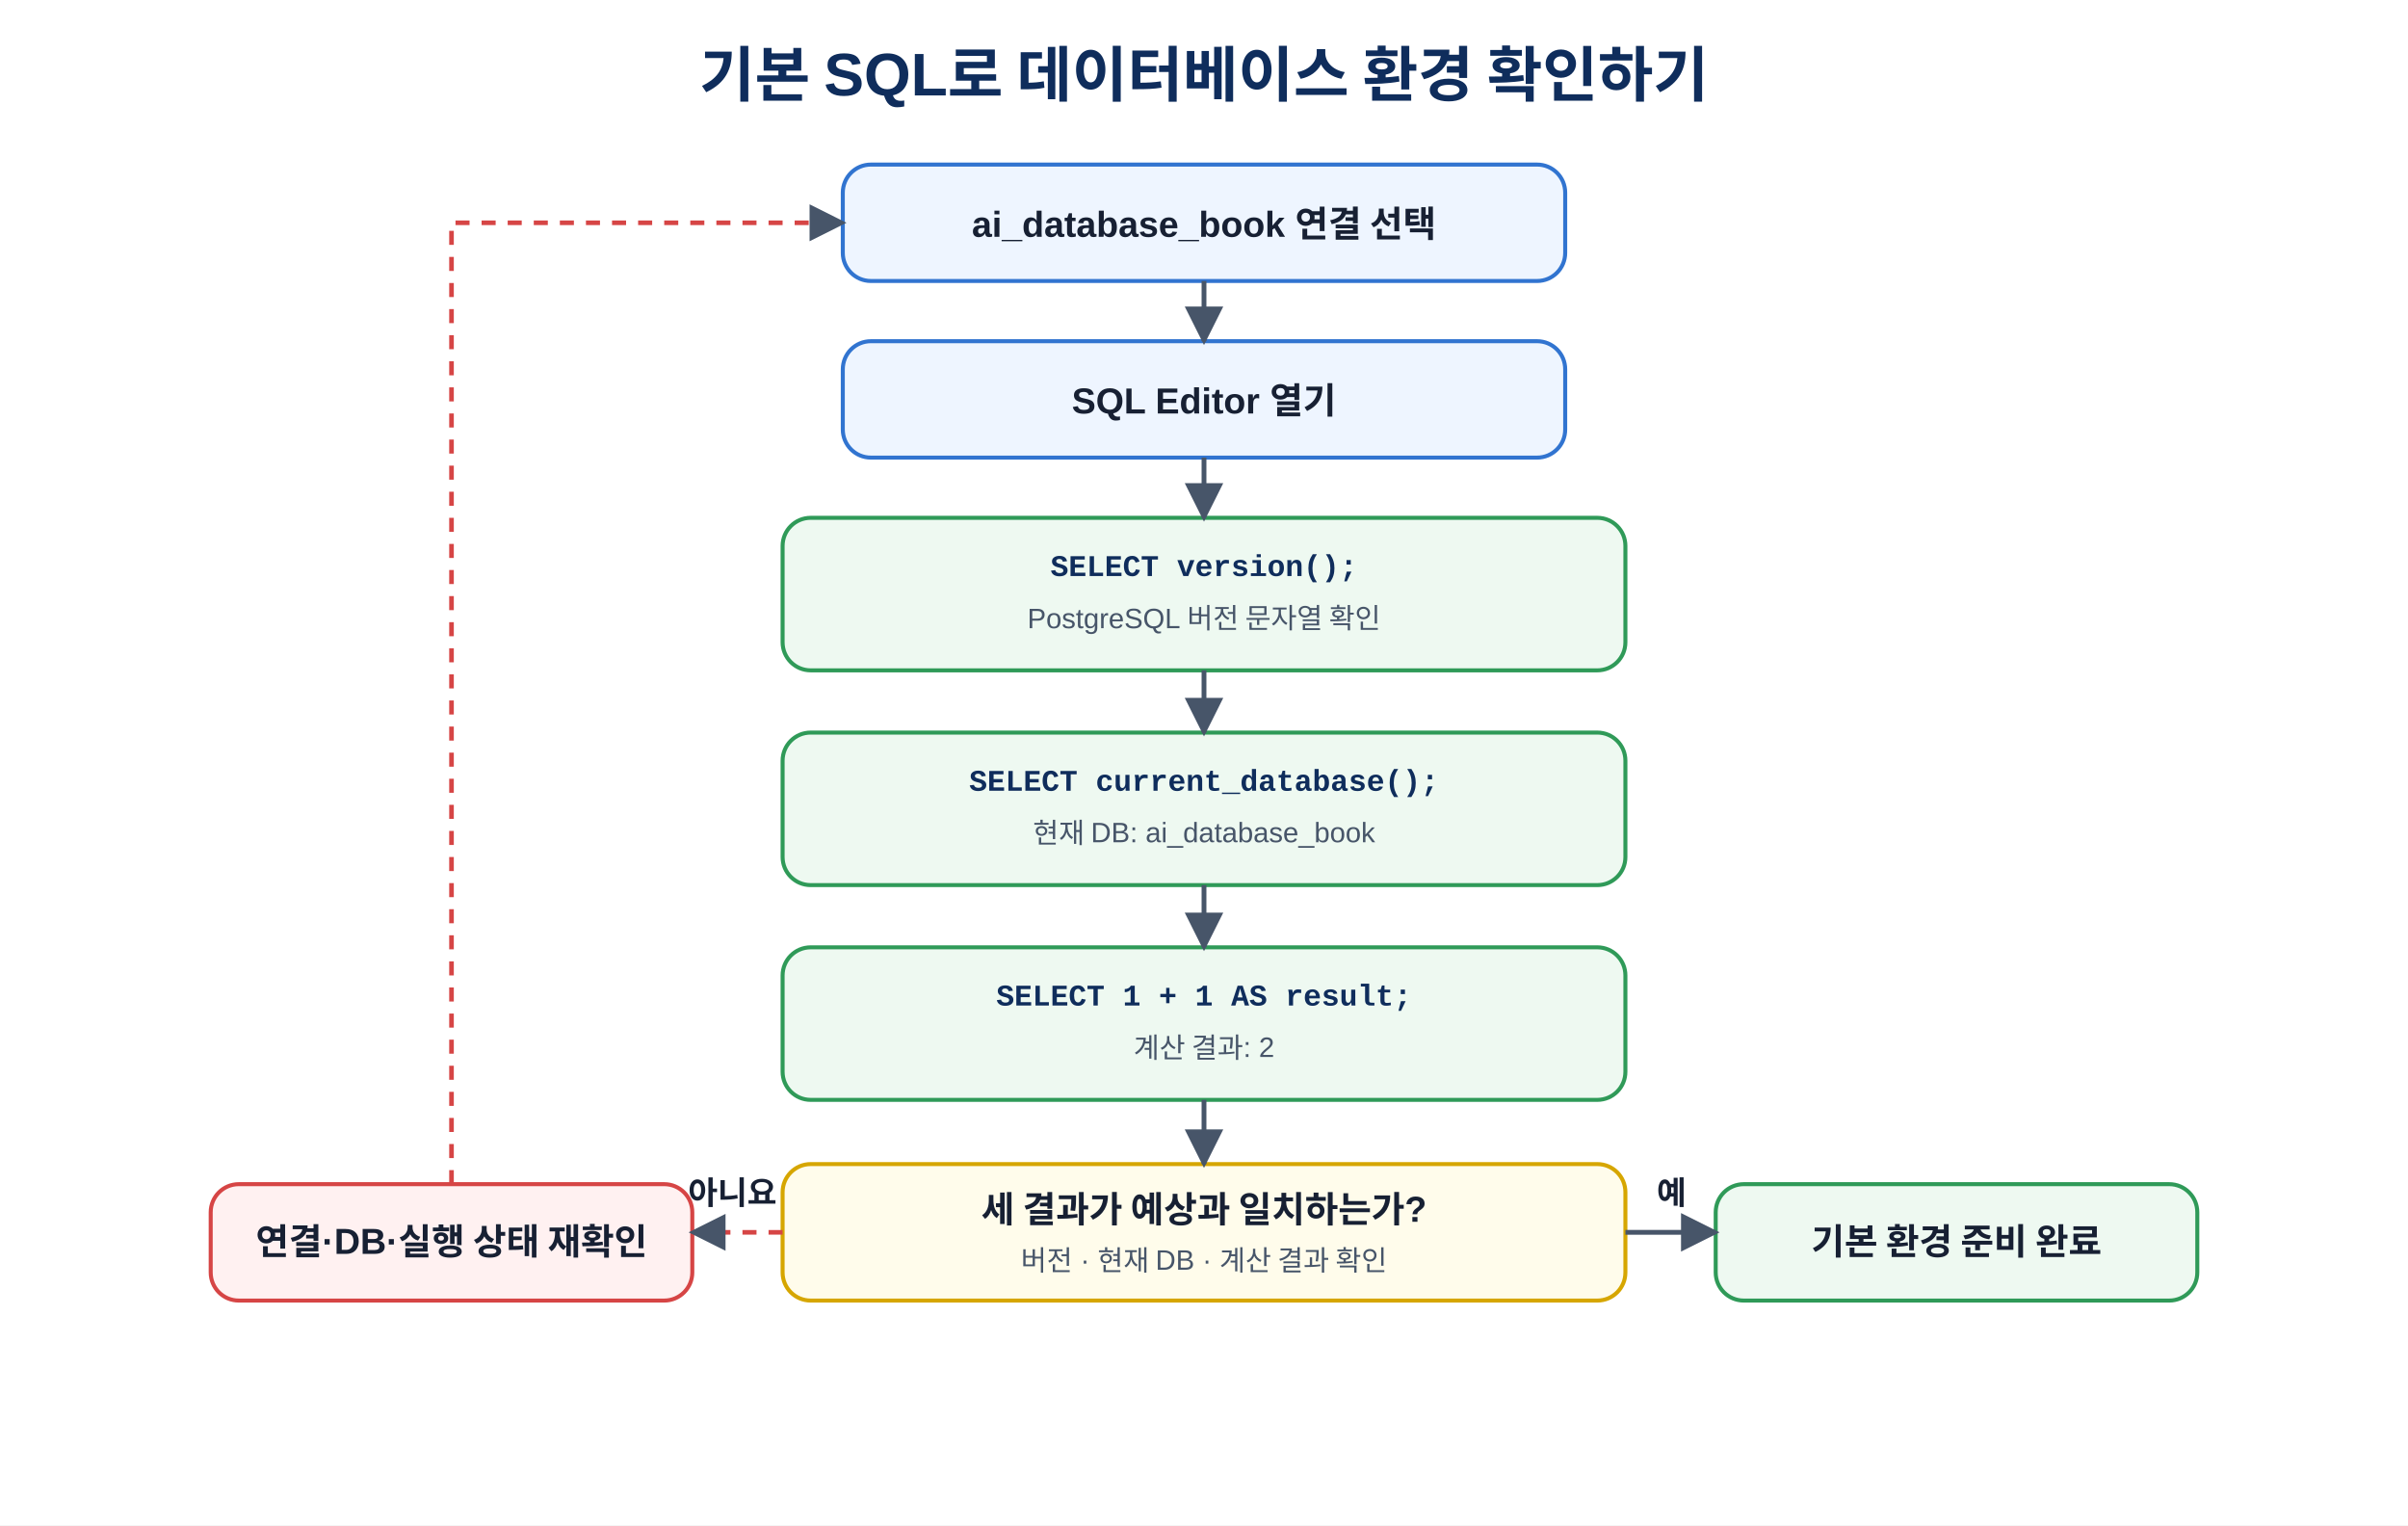
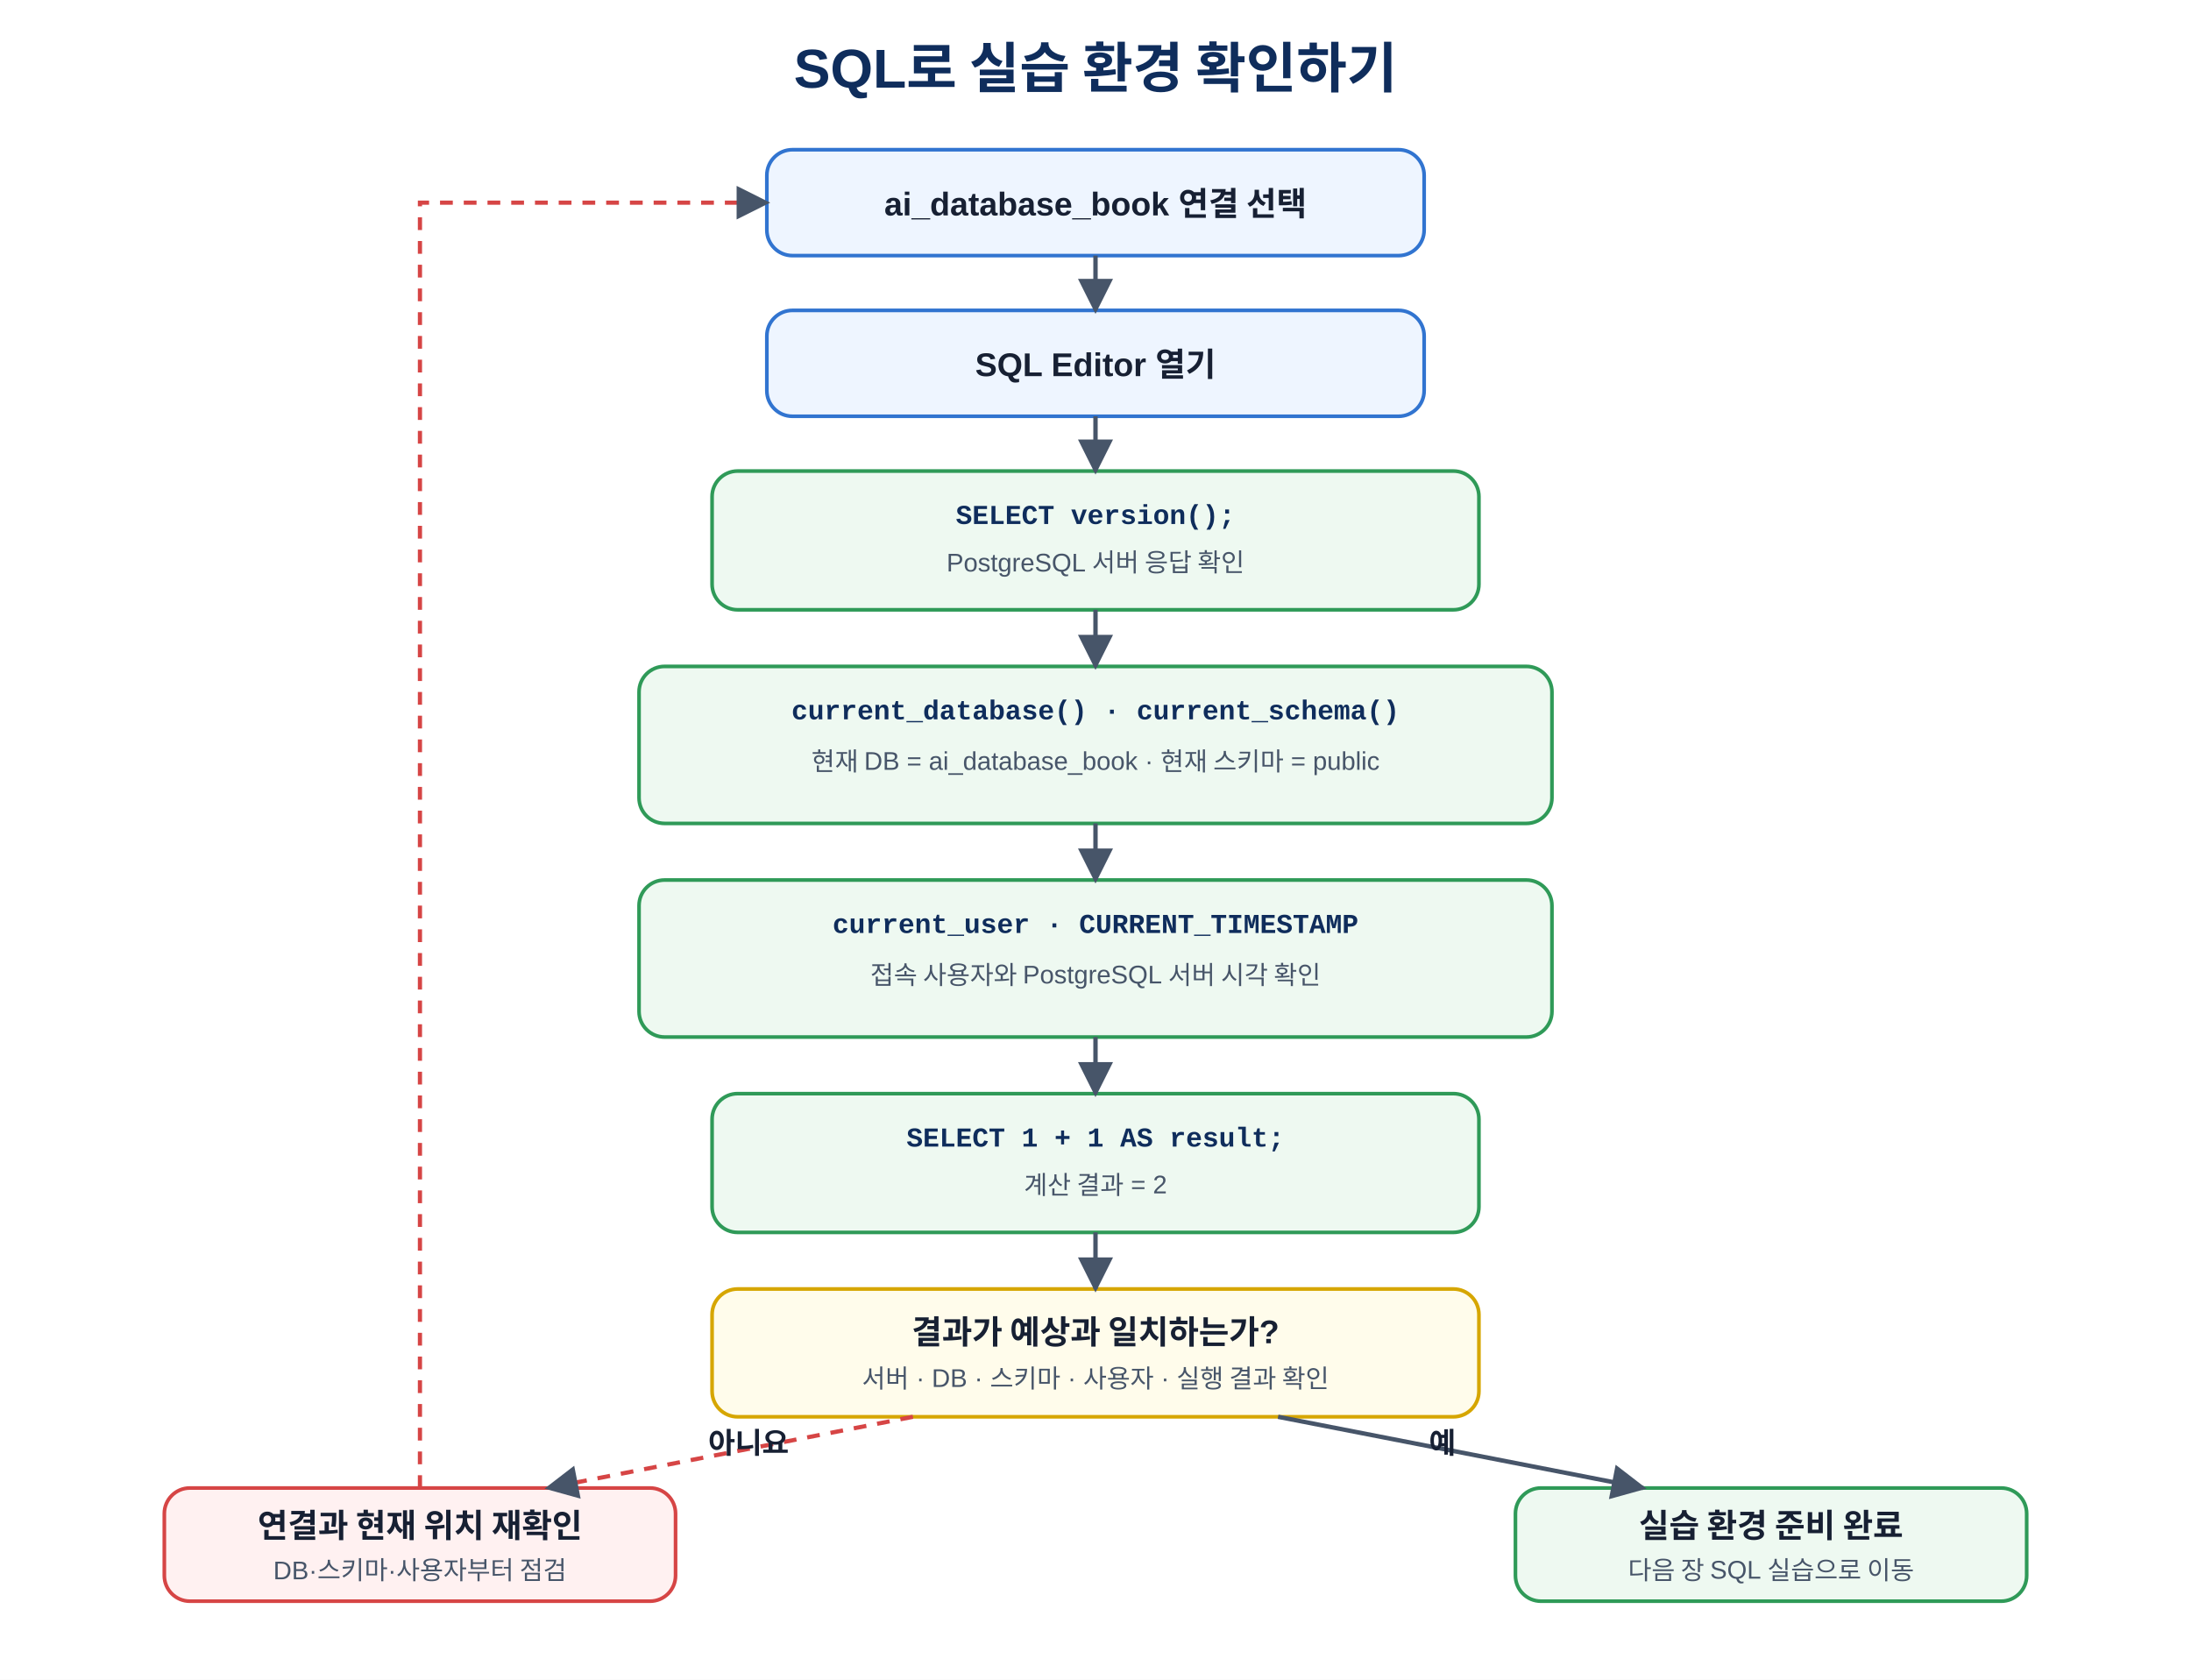
- <svg xmlns="http://www.w3.org/2000/svg" width="100%" viewBox="0 0 1200 760" role="img" aria-labelledby="title desc">
+ <svg xmlns="http://www.w3.org/2000/svg" width="100%" viewBox="0 0 1200 920" role="img" aria-labelledby="title desc">
  <defs>
    <marker id="arrow" viewBox="0 0 10 10" refX="9" refY="5" markerWidth="8" markerHeight="8" orient="auto">
      <path d="M0 0L10 5L0 10Z" fill="#475569" />
    </marker>
    <style>
      text{font-family:"Malgun Gothic","Apple SD Gothic Neo","Noto Sans KR",Arial,sans-serif;fill:#172033}
      .title{font-size:30px;font-weight:700;text-anchor:middle;fill:#0f2d5c}
      .box{fill:#eef5ff;stroke:#3174d0;stroke-width:2}
      .sql{fill:#eef9f1;stroke:#2f9a58;stroke-width:2}
      .decision{fill:#fffceb;stroke:#d6a600;stroke-width:2}
      .bad{fill:#fff1f1;stroke:#d64545;stroke-width:2}
      .ok{fill:#eef9f1;stroke:#2f9a58;stroke-width:2}
      .name{font-size:18px;font-weight:700;text-anchor:middle}
      .sub{font-size:14px;text-anchor:middle;fill:#475569}
      .mono{font-size:15px;font-weight:700;text-anchor:middle;font-family:Consolas,D2Coding,"Courier New",monospace;fill:#0f2d5c}
      .line{stroke:#475569;stroke-width:2.4;fill:none;marker-end:url(#arrow)}
      .loop{stroke:#d64545;stroke-width:2.3;fill:none;stroke-dasharray:7 6;marker-end:url(#arrow)}
      .label{font-size:16px;font-weight:700;text-anchor:middle}
    </style>
  </defs>
-   <rect width="1200" height="760" fill="#fff" />
-   <text x="600" y="48" class="title">기본 SQL로 데이터베이스 환경 확인하기</text>
+   <rect width="1200" height="920" fill="#fff" />
+   <text x="600" y="48" class="title">SQL로 실습 환경 확인하기</text>
  <rect x="420" y="82" width="360" height="58" rx="14" class="box" />
  <text x="600" y="118" class="name">ai_database_book 연결 선택</text>
  <rect x="420" y="170" width="360" height="58" rx="14" class="box" />
  <text x="600" y="206" class="name">SQL Editor 열기</text>
  <rect x="390" y="258" width="420" height="76" rx="14" class="sql" />
  <text x="600" y="287" class="mono">SELECT version();</text>
-   <text x="600" y="313" class="sub">PostgreSQL 버전 문자열 확인</text>
-   <rect x="390" y="365" width="420" height="76" rx="14" class="sql" />
-   <text x="600" y="394" class="mono">SELECT current_database();</text>
-   <text x="600" y="420" class="sub">현재 DB: ai_database_book</text>
-   <rect x="390" y="472" width="420" height="76" rx="14" class="sql" />
-   <text x="600" y="501" class="mono">SELECT 1 + 1 AS result;</text>
-   <text x="600" y="527" class="sub">계산 결과: 2</text>
-   <rect x="390" y="580" width="420" height="68" rx="14" class="decision" />
-   <text x="600" y="609" class="name">세 결과가 예상과 일치하는가?</text>
-   <text x="600" y="633" class="sub">버전 · 현재 DB · 계산 결과 확인</text>
-   <rect x="105" y="590" width="240" height="58" rx="14" class="bad" />
-   <text x="225" y="625" class="name">연결·DB·실행 상태 재확인</text>
-   <rect x="855" y="590" width="240" height="58" rx="14" class="ok" />
-   <text x="975" y="625" class="name">기본 환경 준비 완료</text>
+   <text x="600" y="313" class="sub">PostgreSQL 서버 응답 확인</text>
+   <rect x="350" y="365" width="500" height="86" rx="14" class="sql" />
+   <text x="600" y="394" class="mono">current_database() · current_schema()</text>
+   <text x="600" y="422" class="sub">현재 DB = ai_database_book · 현재 스키마 = public</text>
+   <rect x="350" y="482" width="500" height="86" rx="14" class="sql" />
+   <text x="600" y="511" class="mono">current_user · CURRENT_TIMESTAMP</text>
+   <text x="600" y="539" class="sub">접속 사용자와 PostgreSQL 서버 시각 확인</text>
+   <rect x="390" y="599" width="420" height="76" rx="14" class="sql" />
+   <text x="600" y="628" class="mono">SELECT 1 + 1 AS result;</text>
+   <text x="600" y="654" class="sub">계산 결과 = 2</text>
+   <rect x="390" y="706" width="420" height="70" rx="14" class="decision" />
+   <text x="600" y="736" class="name">결과가 예상과 일치하는가?</text>
+   <text x="600" y="760" class="sub">서버 · DB · 스키마 · 사용자 · 실행 결과 확인</text>
+   <rect x="90" y="815" width="280" height="62" rx="14" class="bad" />
+   <text x="230" y="842" class="name">연결과 현재 위치 재확인</text>
+   <text x="230" y="865" class="sub">DB·스키마·사용자부터 점검</text>
+   <rect x="830" y="815" width="280" height="62" rx="14" class="ok" />
+   <text x="970" y="842" class="name">실습 환경 준비 완료</text>
+   <text x="970" y="865" class="sub">다음 장 SQL 실습으로 이동</text>
  <path d="M600 140V170" class="line" />
  <path d="M600 228V258" class="line" />
  <path d="M600 334V365" class="line" />
-   <path d="M600 441V472" class="line" />
-   <path d="M600 548V580" class="line" />
-   <path d="M390 614H345" class="loop" />
-   <text x="365" y="600" class="label" fill="#b42323">아니요</text>
-   <path d="M225 590V111H420" class="loop" />
-   <path d="M810 614H855" class="line" />
-   <text x="833" y="600" class="label" fill="#166534">예</text>
+   <path d="M600 451V482" class="line" />
+   <path d="M600 568V599" class="line" />
+   <path d="M600 675V706" class="line" />
+   <path d="M500 776L300 815" class="loop" />
+   <text x="410" y="796" class="label" fill="#b42323">아니요</text>
+   <path d="M700 776L900 815" class="line" />
+   <text x="790" y="796" class="label" fill="#166534">예</text>
+   <path d="M230 815V111H420" class="loop" />
</svg>
